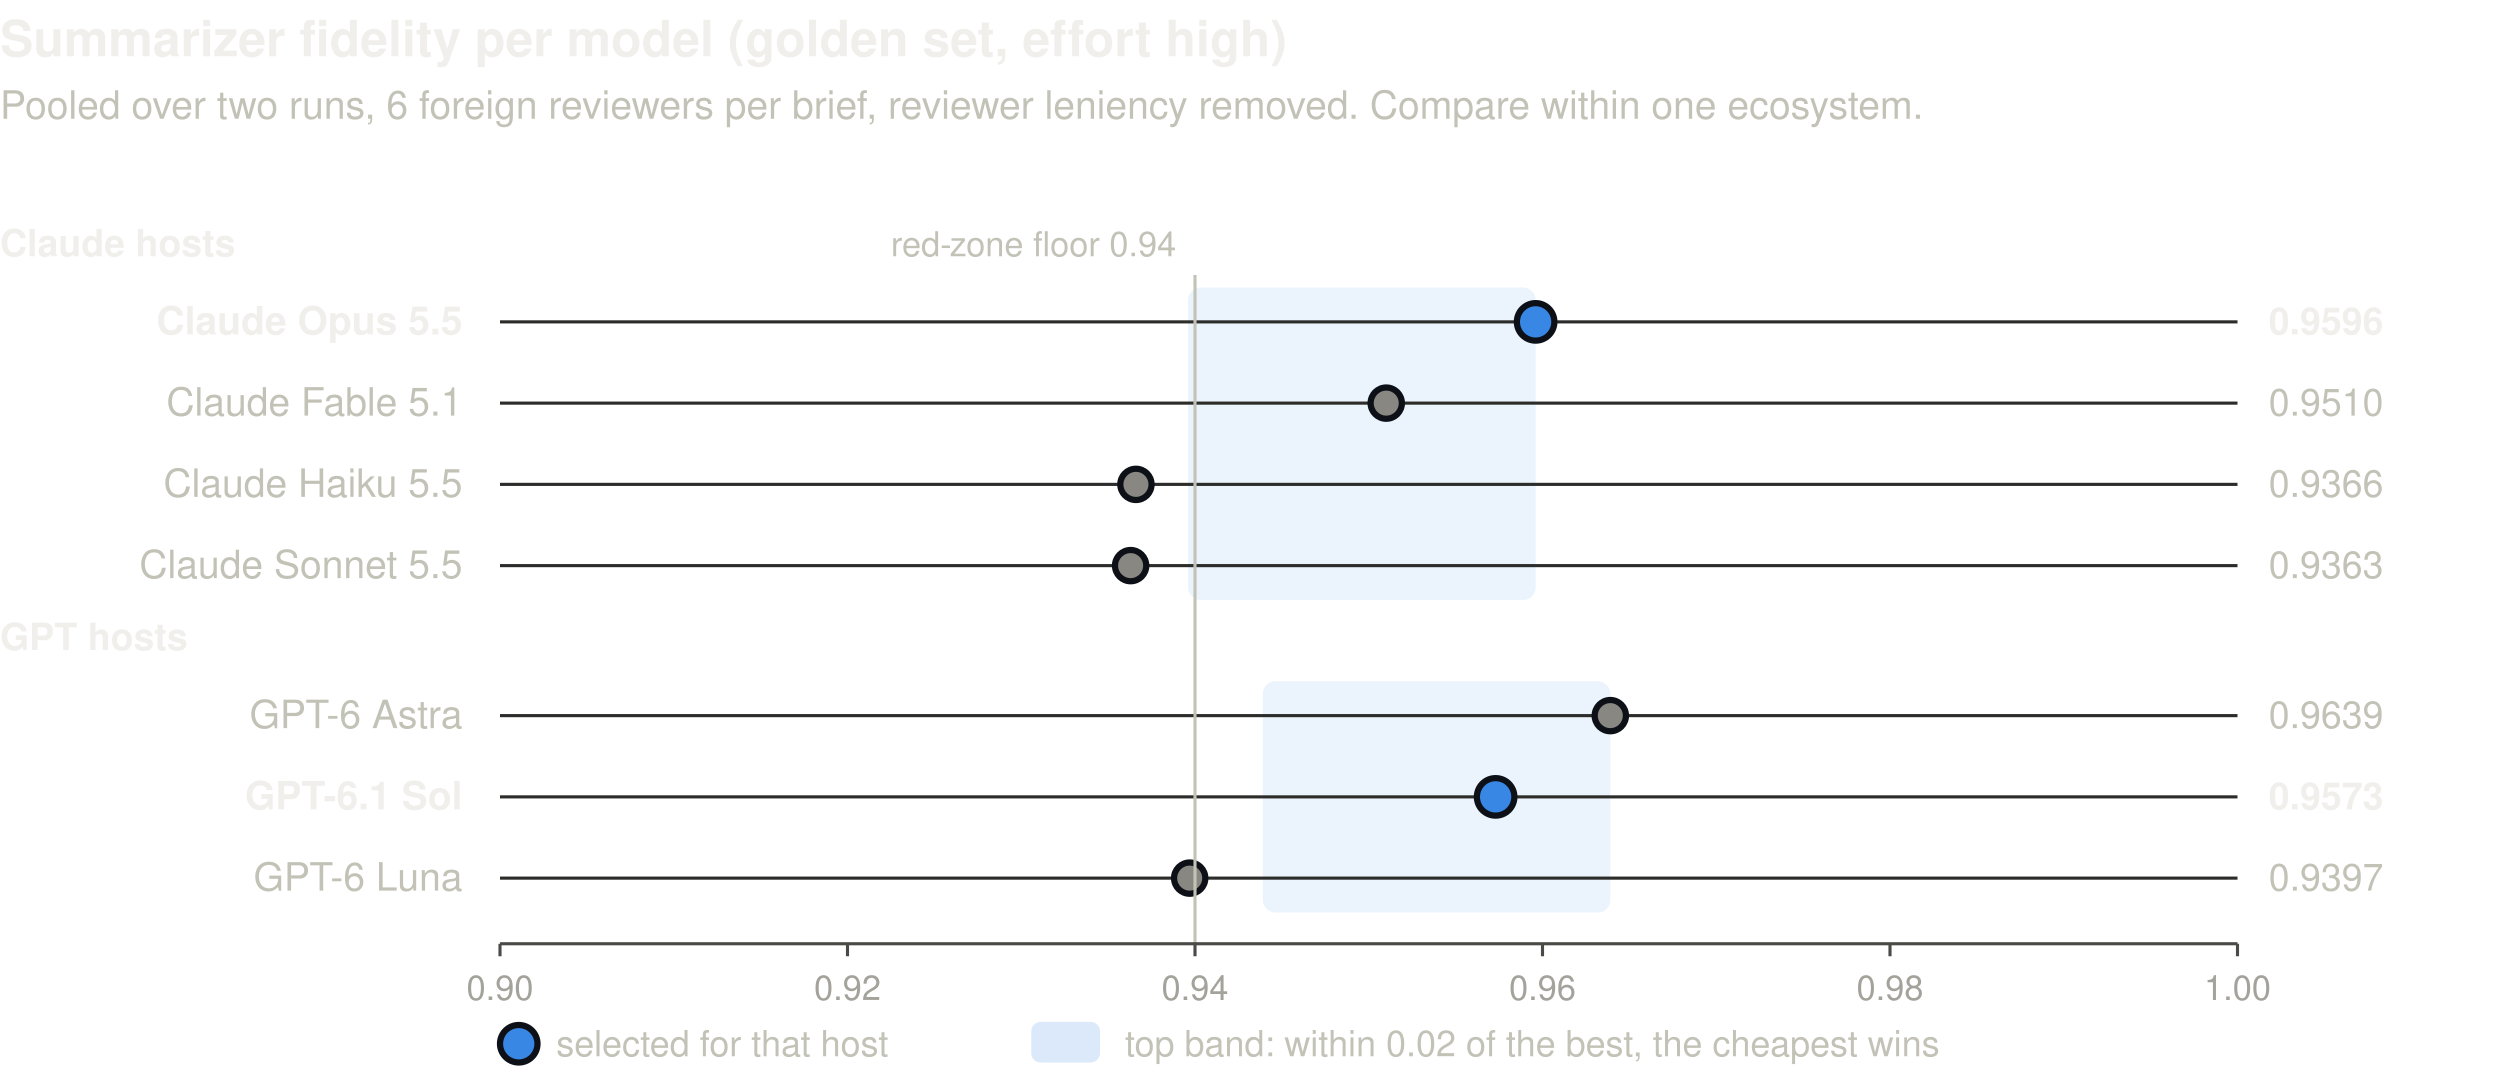
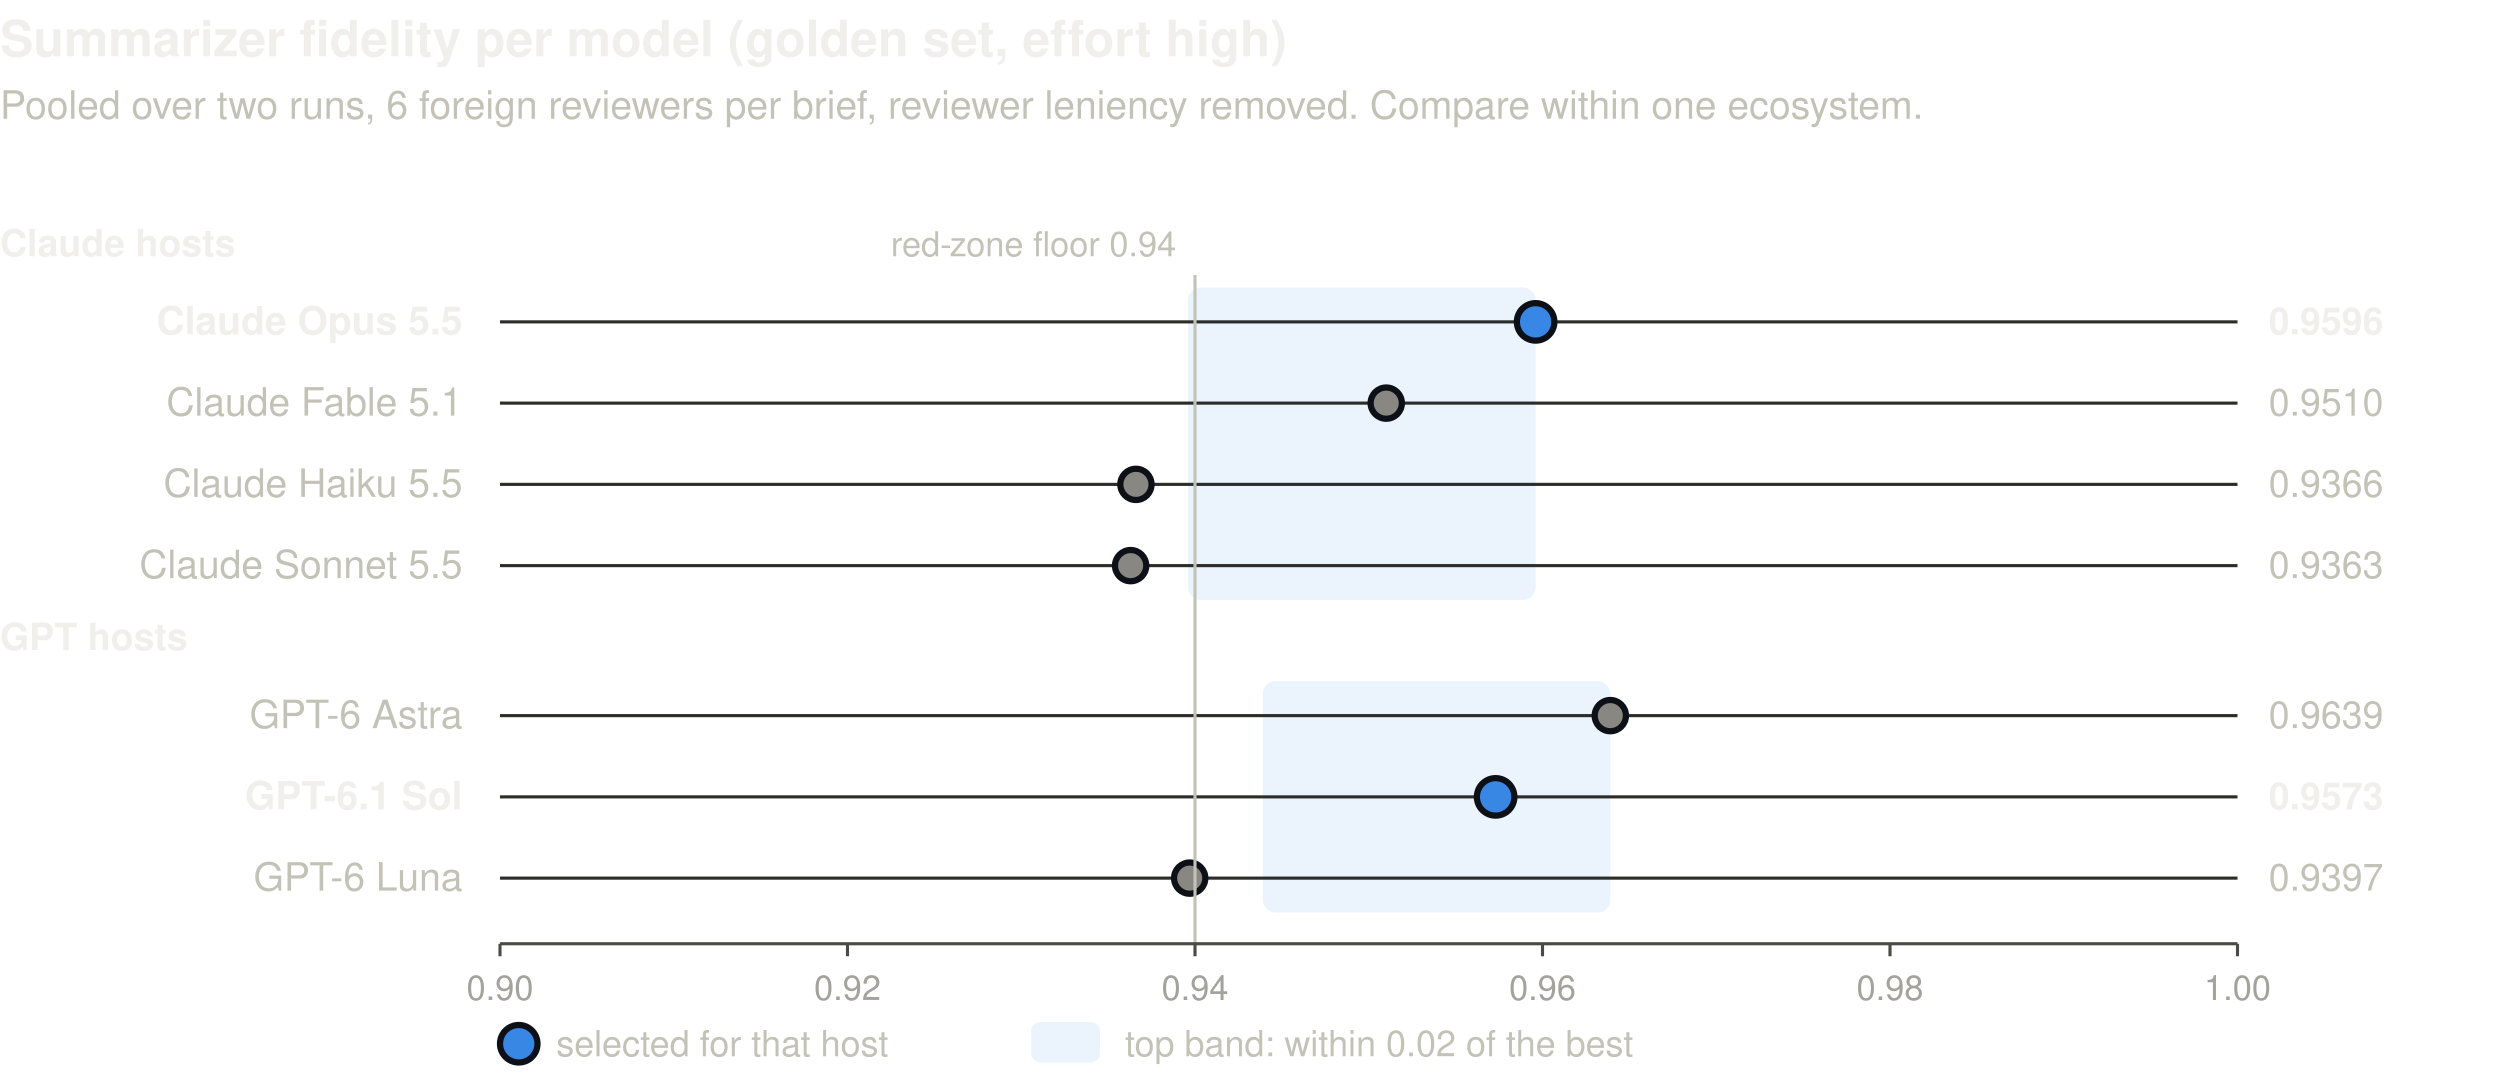
<svg xmlns="http://www.w3.org/2000/svg" width="800" height="348" viewBox="0 0 800 348" role="img" aria-labelledby="t d" font-family="system-ui, -apple-system, 'Segoe UI', Helvetica, Arial, sans-serif">
  <text x="0.0" y="18.0" font-size="16" fill="#f0efec" text-anchor="start" font-weight="600">Summarizer fidelity per model (golden set, effort high)</text>
  <text x="0.0" y="38.0" font-size="12.5" fill="#c3c2b7" text-anchor="start" font-weight="400">Pooled over two runs, 6 foreign reviewers per brief, reviewer leniency removed. Compare within one ecosystem.</text>
  <text x="0.0" y="82.0" font-size="12" fill="#f0efec" text-anchor="start" font-weight="600">Claude hosts</text>
  <rect x="380.2" y="92.0" width="111.2" height="100.0" fill="#3987e5" fill-opacity="0.10" rx="4" />
  <line x1="160" y1="103.0" x2="716" y2="103.0" stroke="#2c2c2a" stroke-width="1" />
  <text x="148.0" y="107.0" font-size="12.5" fill="#f0efec" text-anchor="end" font-weight="600">Claude Opus 5.5</text>
  <circle cx="491.4" cy="103.0" r="6" fill="#3987e5" stroke="#0d1117" stroke-width="2" />
  <text x="726.0" y="107.0" font-size="12" fill="#f0efec" text-anchor="start" font-weight="600" style="font-variant-numeric:tabular-nums">0.9596</text>
  <line x1="160" y1="129.0" x2="716" y2="129.0" stroke="#2c2c2a" stroke-width="1" />
  <text x="148.0" y="133.0" font-size="12.5" fill="#c3c2b7" text-anchor="end" font-weight="400">Claude Fable 5.1</text>
  <circle cx="443.6" cy="129.0" r="5" fill="#898781" stroke="#0d1117" stroke-width="2" />
  <text x="726.0" y="133.0" font-size="12" fill="#c3c2b7" text-anchor="start" font-weight="400" style="font-variant-numeric:tabular-nums">0.9510</text>
  <line x1="160" y1="155.0" x2="716" y2="155.0" stroke="#2c2c2a" stroke-width="1" />
  <text x="148.0" y="159.0" font-size="12.5" fill="#c3c2b7" text-anchor="end" font-weight="400">Claude Haiku 5.5</text>
  <circle cx="363.5" cy="155.0" r="5" fill="#898781" stroke="#0d1117" stroke-width="2" />
  <text x="726.0" y="159.0" font-size="12" fill="#c3c2b7" text-anchor="start" font-weight="400" style="font-variant-numeric:tabular-nums">0.9366</text>
  <line x1="160" y1="181.0" x2="716" y2="181.0" stroke="#2c2c2a" stroke-width="1" />
  <text x="148.0" y="185.0" font-size="12.5" fill="#c3c2b7" text-anchor="end" font-weight="400">Claude Sonnet 5.5</text>
  <circle cx="361.8" cy="181.0" r="5" fill="#898781" stroke="#0d1117" stroke-width="2" />
  <text x="726.0" y="185.0" font-size="12" fill="#c3c2b7" text-anchor="start" font-weight="400" style="font-variant-numeric:tabular-nums">0.9363</text>
  <text x="0.0" y="208.0" font-size="12" fill="#f0efec" text-anchor="start" font-weight="600">GPT hosts</text>
  <rect x="404.1" y="218.0" width="111.2" height="74.0" fill="#3987e5" fill-opacity="0.10" rx="4" />
  <line x1="160" y1="229.0" x2="716" y2="229.0" stroke="#2c2c2a" stroke-width="1" />
  <text x="148.0" y="233.0" font-size="12.5" fill="#c3c2b7" text-anchor="end" font-weight="400">GPT-6 Astra</text>
  <circle cx="515.3" cy="229.0" r="5" fill="#898781" stroke="#0d1117" stroke-width="2" />
  <text x="726.0" y="233.0" font-size="12" fill="#c3c2b7" text-anchor="start" font-weight="400" style="font-variant-numeric:tabular-nums">0.9639</text>
  <line x1="160" y1="255.0" x2="716" y2="255.0" stroke="#2c2c2a" stroke-width="1" />
  <text x="148.0" y="259.0" font-size="12.5" fill="#f0efec" text-anchor="end" font-weight="600">GPT-6.1 Sol</text>
  <circle cx="478.6" cy="255.0" r="6" fill="#3987e5" stroke="#0d1117" stroke-width="2" />
  <text x="726.0" y="259.0" font-size="12" fill="#f0efec" text-anchor="start" font-weight="600" style="font-variant-numeric:tabular-nums">0.9573</text>
  <line x1="160" y1="281.0" x2="716" y2="281.0" stroke="#2c2c2a" stroke-width="1" />
  <text x="148.0" y="285.0" font-size="12.5" fill="#c3c2b7" text-anchor="end" font-weight="400">GPT-6 Luna</text>
  <circle cx="380.7" cy="281.0" r="5" fill="#898781" stroke="#0d1117" stroke-width="2" />
  <text x="726.0" y="285.0" font-size="12" fill="#c3c2b7" text-anchor="start" font-weight="400" style="font-variant-numeric:tabular-nums">0.9397</text>
  <line x1="382.4" y1="88.0" x2="382.4" y2="302.0" stroke="#c3c2b7" stroke-width="1" />
  <text x="376.4" y="82.0" font-size="11" fill="#c3c2b7" text-anchor="end" font-weight="400">red-zone floor 0.94</text>
  <line x1="160" y1="302.0" x2="716" y2="302.0" stroke="#4a4a46" stroke-width="1" />
  <line x1="160.0" y1="302.0" x2="160.0" y2="306.0" stroke="#4a4a46" stroke-width="1" />
  <text x="160.0" y="320.0" font-size="11" fill="#a3a29b" text-anchor="middle" font-weight="400" style="font-variant-numeric:tabular-nums">0.90</text>
  <line x1="271.2" y1="302.0" x2="271.2" y2="306.0" stroke="#4a4a46" stroke-width="1" />
  <text x="271.2" y="320.0" font-size="11" fill="#a3a29b" text-anchor="middle" font-weight="400" style="font-variant-numeric:tabular-nums">0.92</text>
  <line x1="382.4" y1="302.0" x2="382.4" y2="306.0" stroke="#4a4a46" stroke-width="1" />
  <text x="382.4" y="320.0" font-size="11" fill="#a3a29b" text-anchor="middle" font-weight="400" style="font-variant-numeric:tabular-nums">0.94</text>
  <line x1="493.6" y1="302.0" x2="493.6" y2="306.0" stroke="#4a4a46" stroke-width="1" />
  <text x="493.6" y="320.0" font-size="11" fill="#a3a29b" text-anchor="middle" font-weight="400" style="font-variant-numeric:tabular-nums">0.96</text>
  <line x1="604.8" y1="302.0" x2="604.8" y2="306.0" stroke="#4a4a46" stroke-width="1" />
  <text x="604.8" y="320.0" font-size="11" fill="#a3a29b" text-anchor="middle" font-weight="400" style="font-variant-numeric:tabular-nums">0.98</text>
  <line x1="716.0" y1="302.0" x2="716.0" y2="306.0" stroke="#4a4a46" stroke-width="1" />
  <text x="716.0" y="320.0" font-size="11" fill="#a3a29b" text-anchor="middle" font-weight="400" style="font-variant-numeric:tabular-nums">1.00</text>
  <circle cx="166" cy="334" r="6" fill="#3987e5" stroke="#0d1117" stroke-width="2" />
  <text x="178.0" y="338.0" font-size="11.5" fill="#c3c2b7" text-anchor="start" font-weight="400">selected for that host</text>
-   <rect x="330" y="327" width="22" height="13" rx="3" fill="#3987e5" fill-opacity="0.18" />
-   <text x="360.0" y="338.0" font-size="11.5" fill="#c3c2b7" text-anchor="start" font-weight="400">top band: within 0.02 of the best, the cheapest wins</text>
+   <rect x="330" y="327" width="22" height="13" rx="3" fill="#3987e5" fill-opacity="0.10" />
+   <text x="360.0" y="338.0" font-size="11.5" fill="#c3c2b7" text-anchor="start" font-weight="400">top band: within 0.02 of the best</text>
</svg>
